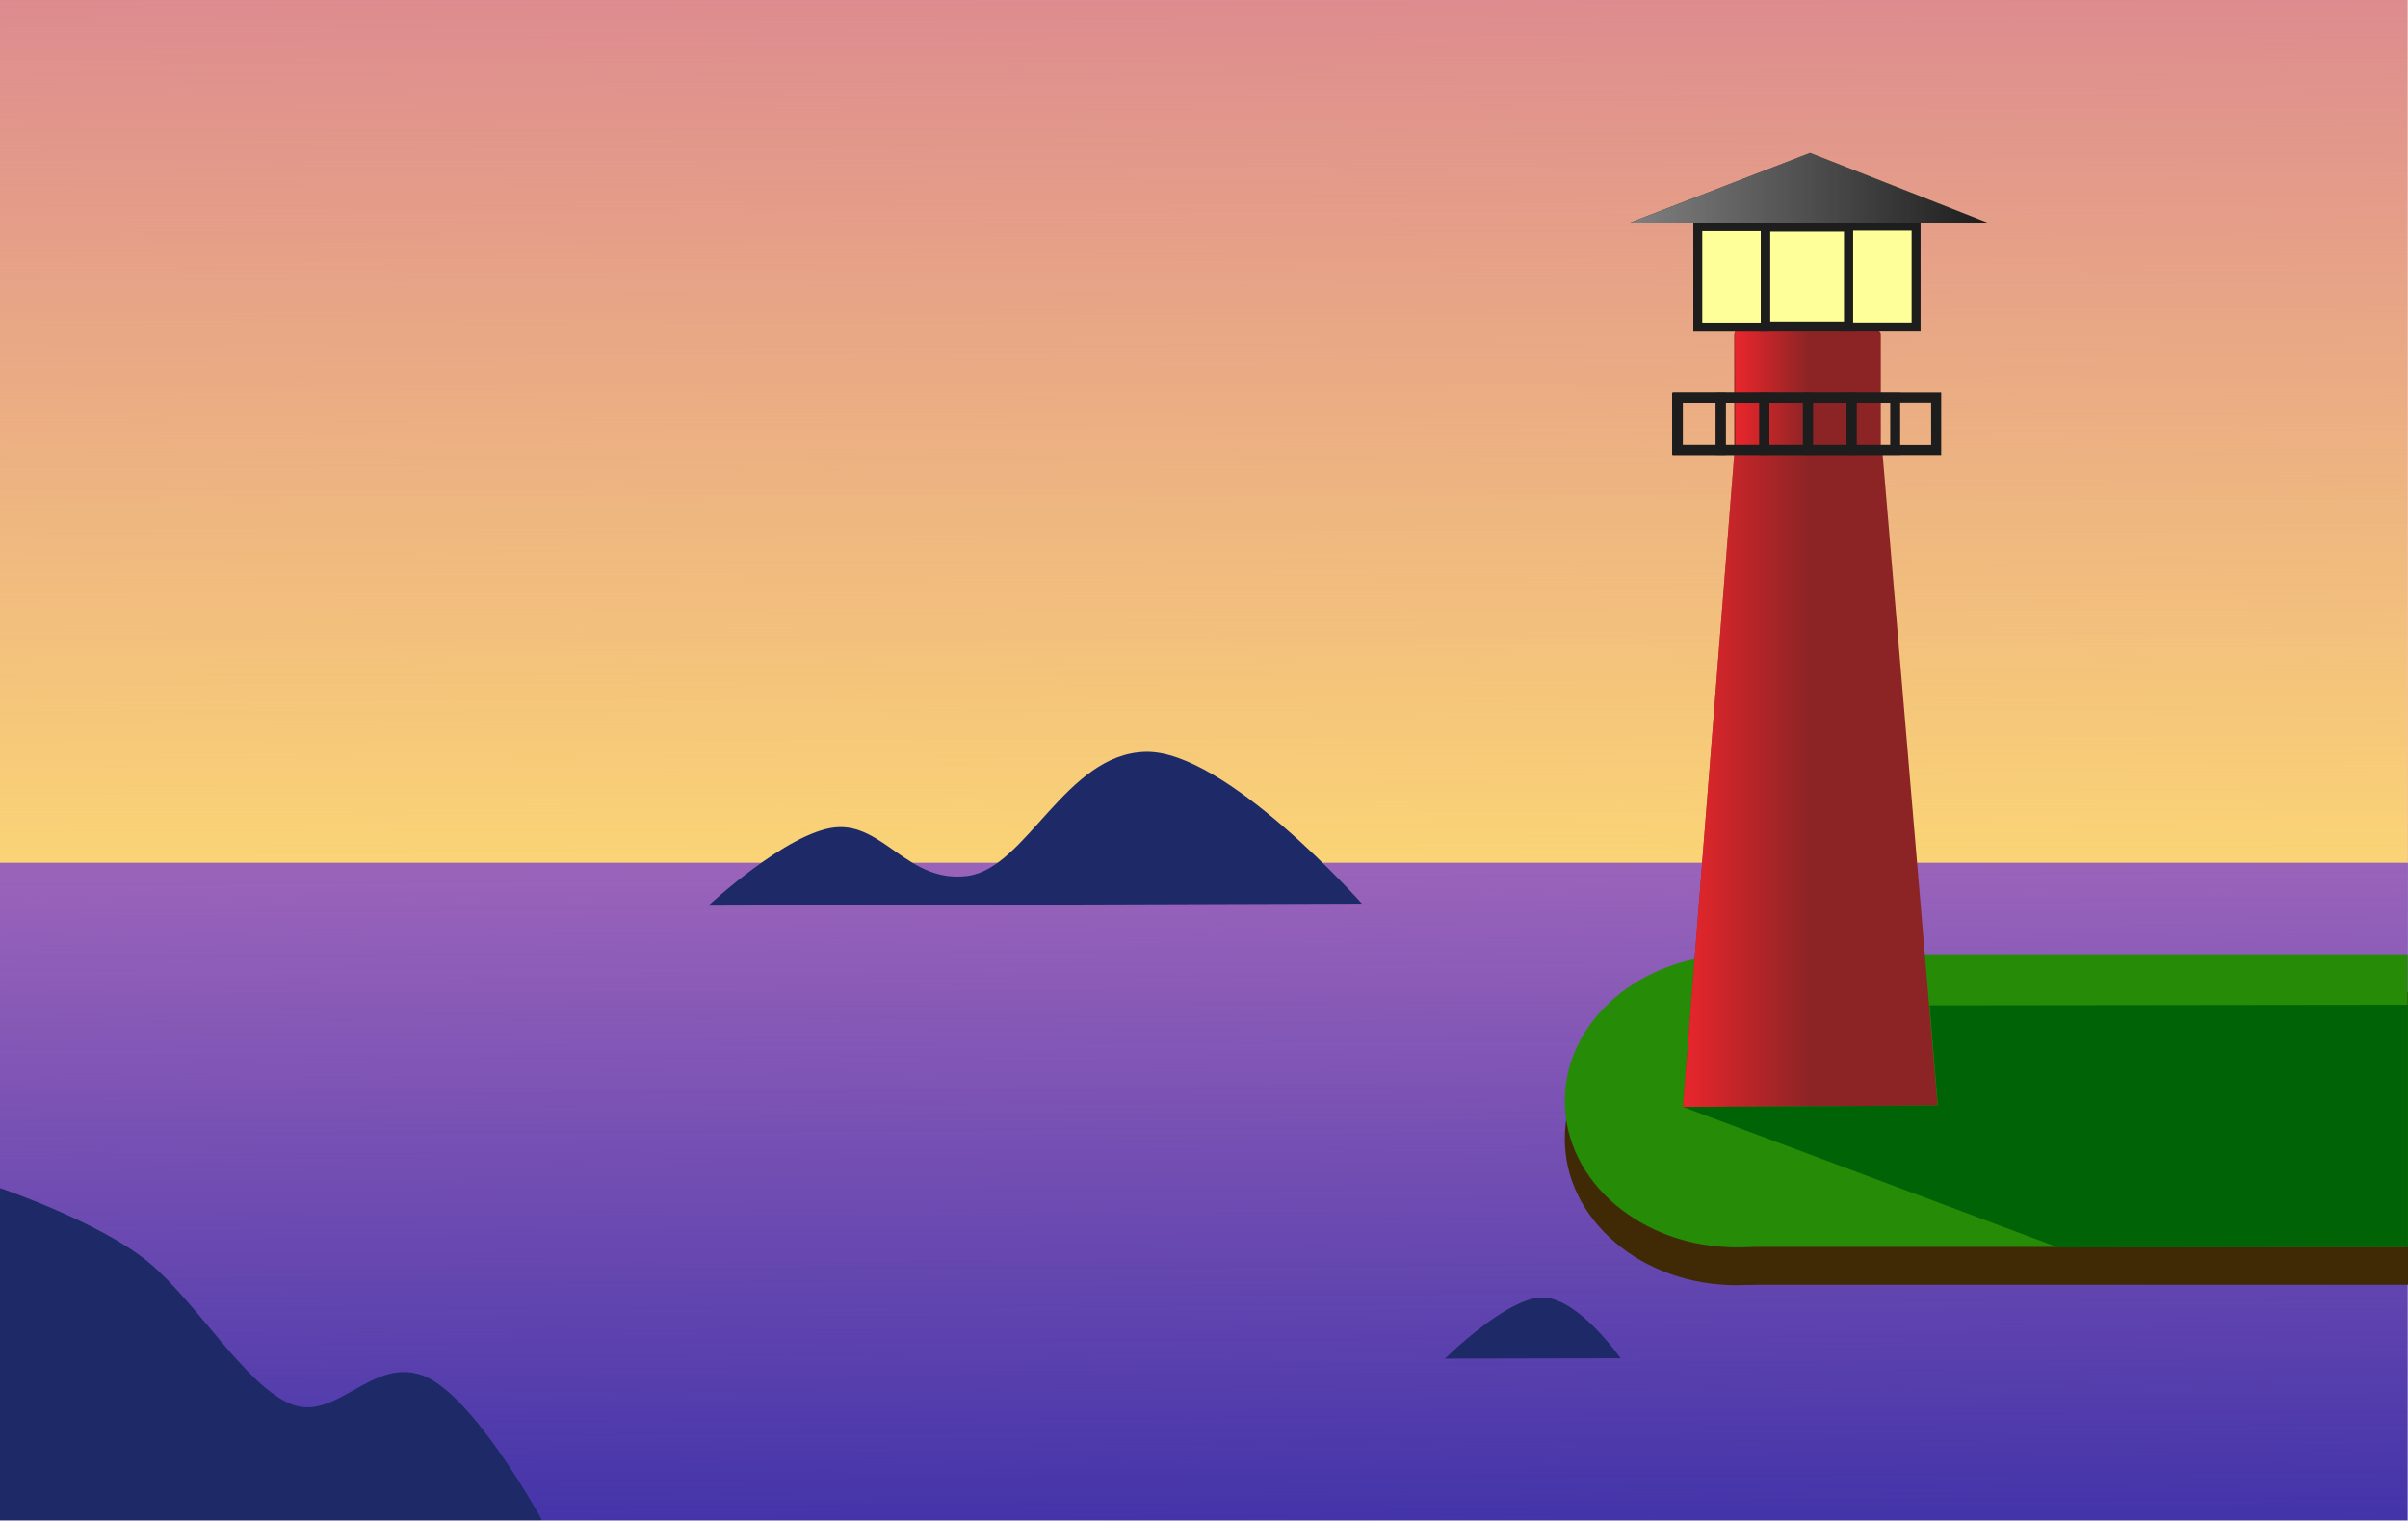
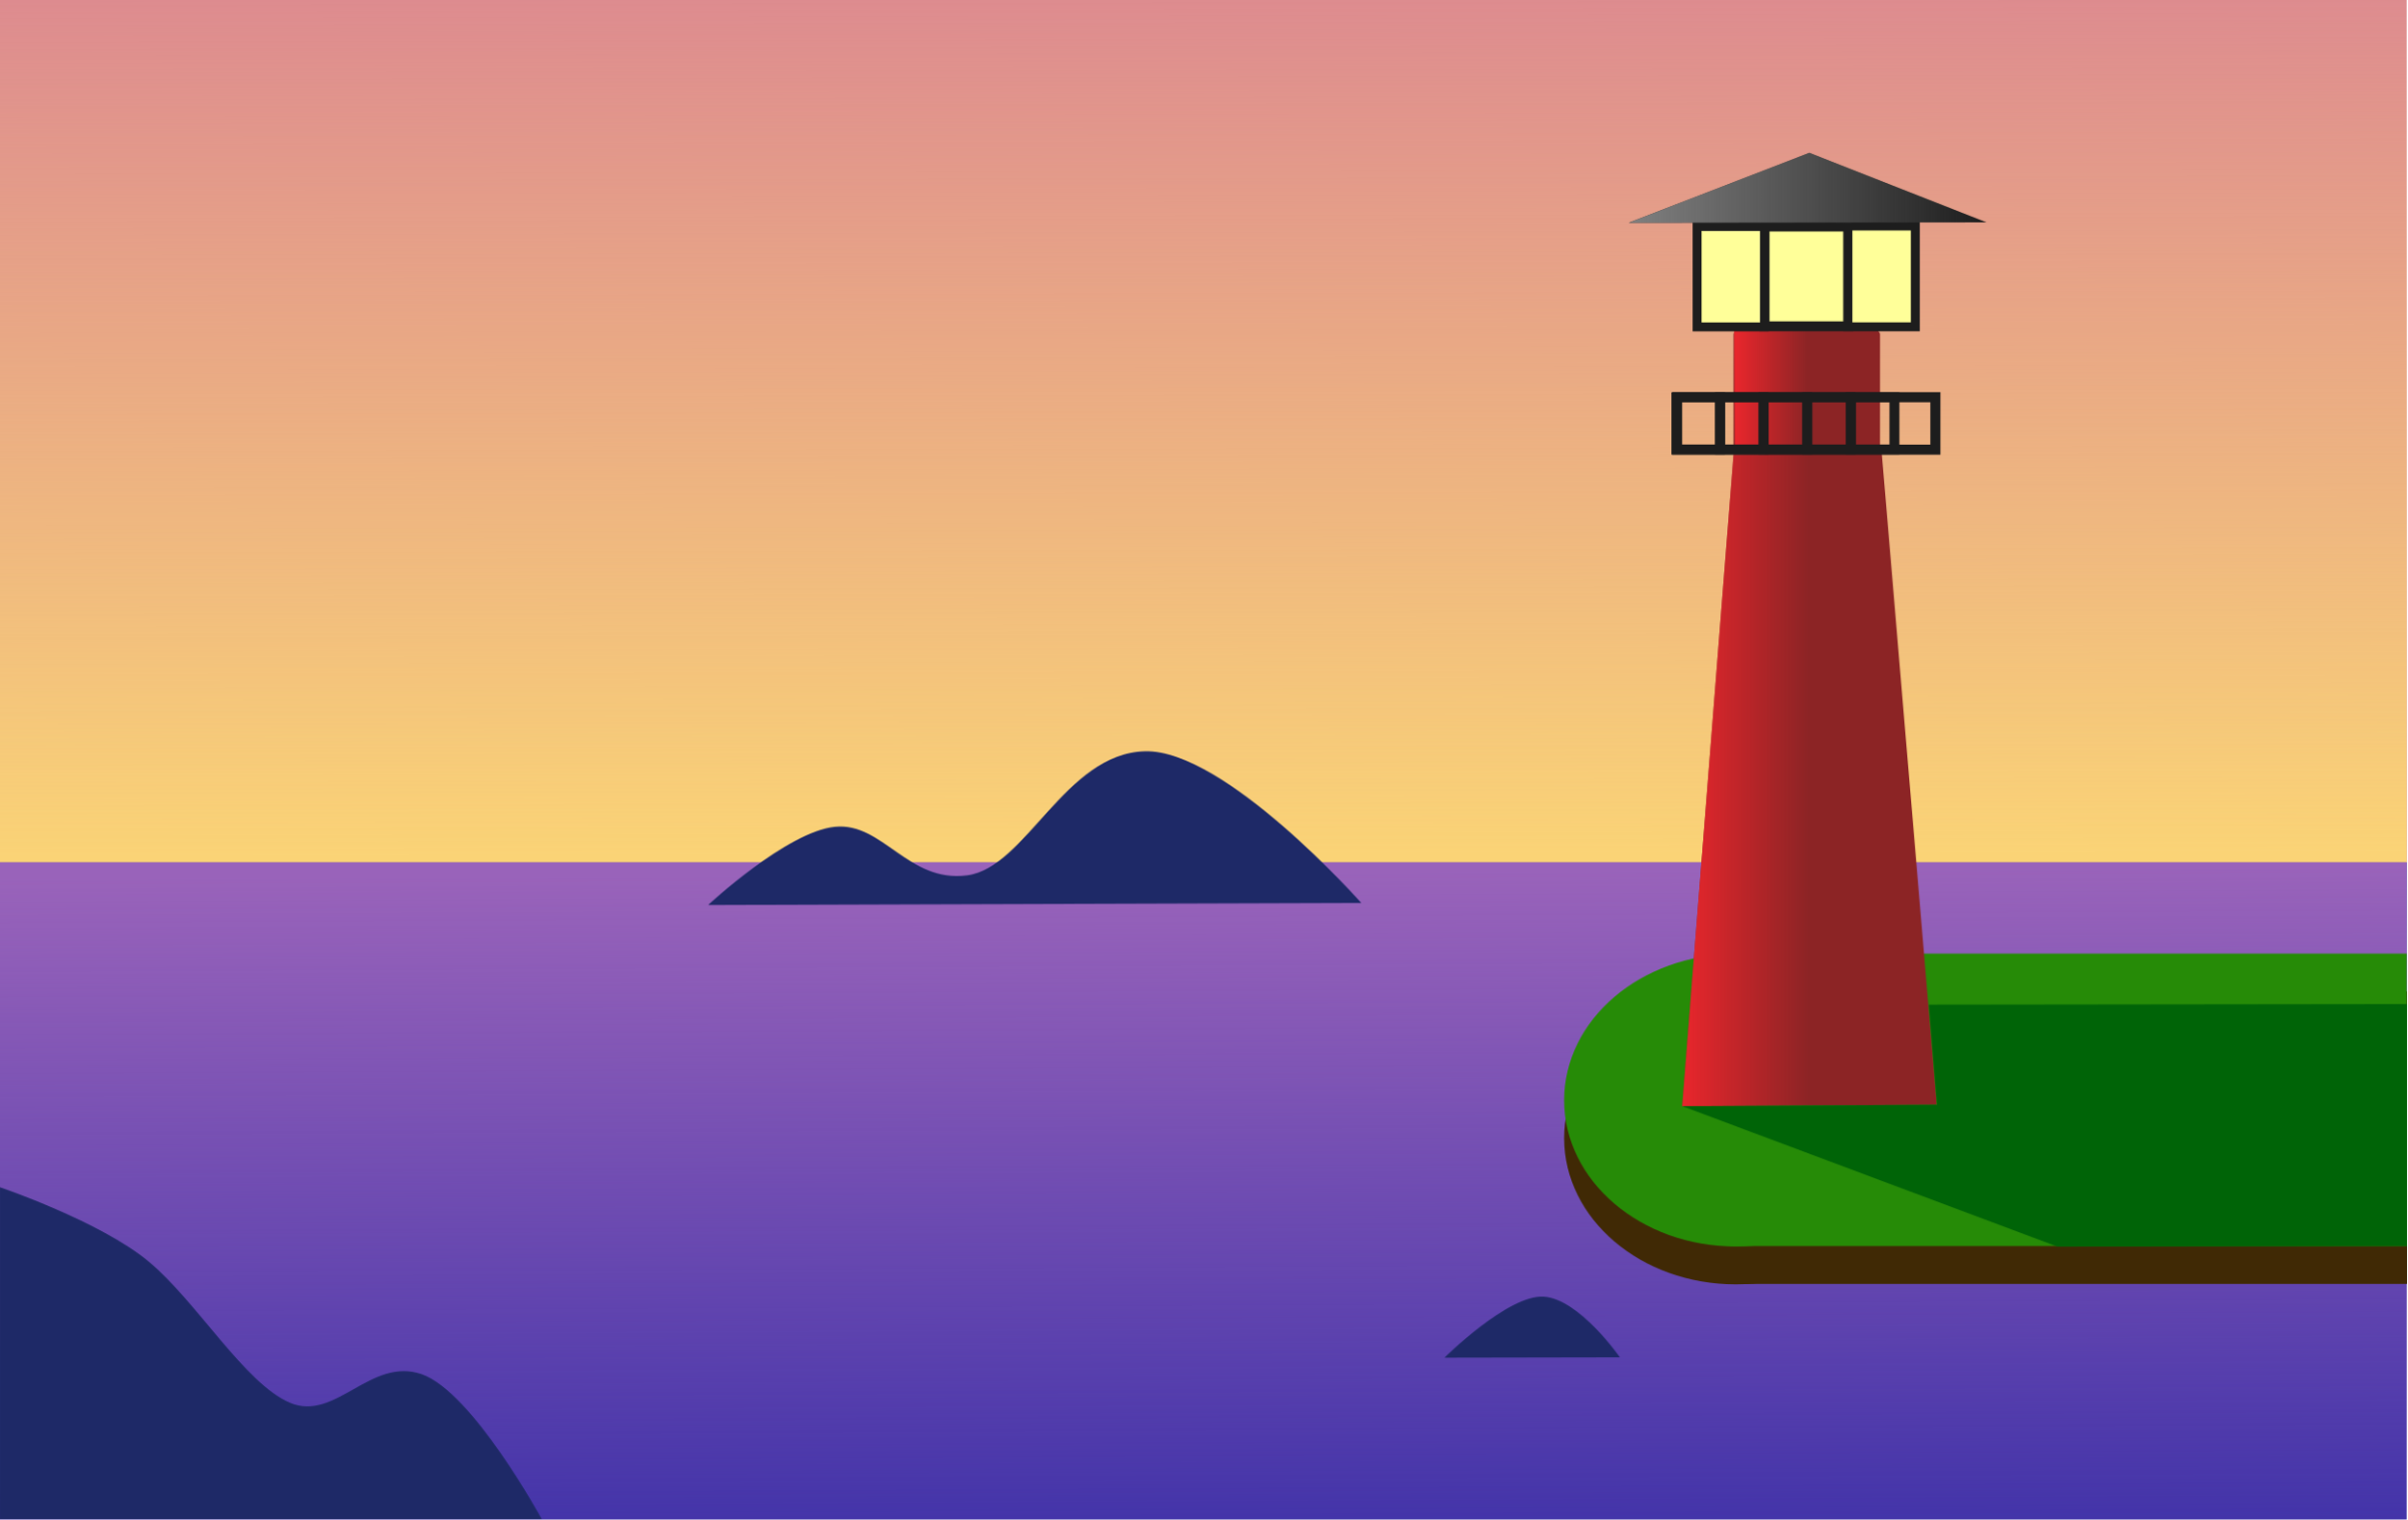
- <svg xmlns="http://www.w3.org/2000/svg" xmlns:xlink="http://www.w3.org/1999/xlink" id="svg8" version="1.1" viewBox="0 0 605.479 382.294" height="382.294mm" width="605.479mm">
-   <defs id="defs2">
-     <linearGradient id="linearGradient1394">
-       <stop id="stop1390" offset="0" style="stop-color:#9963ba;stop-opacity:1;" />
-       <stop id="stop1392" offset="1" style="stop-color:#9963ba;stop-opacity:0;" />
+ <svg xmlns="http://www.w3.org/2000/svg" xmlns:xlink="http://www.w3.org/1999/xlink" viewBox="0 0 605.479 382.294" height="1444.89" width="2288.423">
+   <defs>
+     <linearGradient id="e">
+       <stop offset="0" stop-color="#9963ba" />
+       <stop offset="1" stop-color="#9963ba" stop-opacity="0" />
    </linearGradient>
-     <linearGradient id="linearGradient1369">
-       <stop id="stop1365" offset="0" style="stop-color:#fad376;stop-opacity:1;" />
-       <stop id="stop1367" offset="1" style="stop-color:#fad376;stop-opacity:0;" />
+     <linearGradient id="d">
+       <stop offset="0" stop-color="#fad376" />
+       <stop offset="1" stop-color="#fad376" stop-opacity="0" />
    </linearGradient>
-     <linearGradient id="linearGradient1215">
-       <stop id="stop1211" offset="0" style="stop-color:#808080;stop-opacity:1;" />
-       <stop id="stop1213" offset="1" style="stop-color:#808080;stop-opacity:0;" />
+     <linearGradient id="c">
+       <stop offset="0" stop-color="gray" />
+       <stop offset="1" stop-color="gray" stop-opacity="0" />
    </linearGradient>
-     <linearGradient id="linearGradient1045">
-       <stop id="stop1041" offset="0" style="stop-color:#e9262c;stop-opacity:1;" />
-       <stop id="stop1043" offset="1" style="stop-color:#e9262c;stop-opacity:0;" />
+     <linearGradient id="b">
+       <stop offset="0" stop-color="#e9262c" />
+       <stop offset="1" stop-color="#e9262c" stop-opacity="0" />
    </linearGradient>
-     <linearGradient id="linearGradient861">
-       <stop id="stop857" offset="0" style="stop-color:#e1908d;stop-opacity:1;" />
-       <stop id="stop859" offset="1" style="stop-color:#e1908d;stop-opacity:0;" />
+     <linearGradient id="a">
+       <stop offset="0" stop-color="#e1908d" />
+       <stop offset="1" stop-color="#e1908d" stop-opacity="0" />
    </linearGradient>
-     <linearGradient gradientTransform="matrix(0.2517068,0,0,0.9999995,-59.40753,-252.2419)" gradientUnits="userSpaceOnUse" y2="144.765" x2="345.169" y1="144.765" x1="-130.479" id="linearGradient863" xlink:href="#linearGradient861" />
-     <linearGradient gradientTransform="translate(-23.08872,-43.01701)" gradientUnits="userSpaceOnUse" y2="-229.487" x2="433.898" y1="-229.487" x1="401.97" id="linearGradient1049" xlink:href="#linearGradient1045" />
-     <linearGradient xlink:href="#linearGradient1045" id="linearGradient1049-8" x1="401.97" y1="-229.487" x2="433.898" y2="-229.487" gradientUnits="userSpaceOnUse" gradientTransform="matrix(0.5730616,0,0,0.1855657,161.7964,-327.9452)" />
-     <linearGradient gradientTransform="matrix(1,0,0,0.7209302,0,-115.1663)" gradientUnits="userSpaceOnUse" y2="-424.892" x2="455.424" y1="-424.892" x1="365.39" id="linearGradient1217" xlink:href="#linearGradient1215" />
-     <linearGradient gradientTransform="translate(554.202,-256.4189)" gradientUnits="userSpaceOnUse" y2="-213.908" x2="-273.935" y1="2.792" x1="-273.44" id="linearGradient1371" xlink:href="#linearGradient1369" />
-     <linearGradient gradientTransform="translate(150.9789,20.17878)" gradientUnits="userSpaceOnUse" y2="-105.443" x2="111.127" y1="-269.382" x1="110.258" id="linearGradient1396" xlink:href="#linearGradient1394" />
+     <linearGradient gradientTransform="translate(-23.089 -43.017)" gradientUnits="userSpaceOnUse" y2="-229.487" x2="433.898" y1="-229.487" x1="401.97" id="i" xlink:href="#b" />
+     <linearGradient xlink:href="#b" id="h" x1="401.97" y1="-229.487" x2="433.898" y2="-229.487" gradientUnits="userSpaceOnUse" gradientTransform="matrix(.57306 0 0 .18557 161.796 -327.945)" />
+     <linearGradient gradientTransform="matrix(1 0 0 .72093 0 -115.166)" gradientUnits="userSpaceOnUse" y2="-424.892" x2="455.424" y1="-424.892" x1="365.39" id="j" xlink:href="#c" />
+     <linearGradient gradientTransform="translate(554.202 -256.419)" gradientUnits="userSpaceOnUse" y2="-213.908" x2="-273.935" y1="2.792" x1="-273.44" id="f" xlink:href="#d" />
+     <linearGradient gradientTransform="translate(150.979 20.179)" gradientUnits="userSpaceOnUse" y2="-105.443" x2="111.127" y1="-269.382" x1="110.258" id="g" xlink:href="#e" />
  </defs>
-   <g transform="translate(44.28625,468.7297)" id="layer1">
-     <rect ry="0" y="-468.73" x="-44.286" height="216.973" width="605.395" id="rect1303" style="fill:#dd8b8f;fill-opacity:1;stroke:none;stroke-width:1.864;stroke-linecap:square;stroke-linejoin:round;stroke-miterlimit:4;stroke-dasharray:none;stroke-opacity:1;paint-order:normal" />
-     <rect style="fill:url(#linearGradient1371);fill-opacity:1;stroke:none;stroke-width:1.864;stroke-linecap:square;stroke-linejoin:round;stroke-miterlimit:4;stroke-dasharray:none;stroke-opacity:1;paint-order:normal" id="rect1303-0" width="605.395" height="216.973" x="-44.286" y="-468.73" ry="0" />
-     <rect ry="0" y="-251.757" x="-44.286" height="165.321" width="605.395" id="rect1373" style="fill:#4334a9;fill-opacity:1;stroke:none;stroke-width:2.488;stroke-linecap:square;stroke-linejoin:round;stroke-miterlimit:4;stroke-dasharray:none;stroke-opacity:1;paint-order:normal" />
-     <rect style="fill:url(#linearGradient1396);fill-opacity:1;stroke:none;stroke-width:2.488;stroke-linecap:square;stroke-linejoin:round;stroke-miterlimit:4;stroke-dasharray:none;stroke-opacity:1;paint-order:normal" id="rect1373-0" width="605.395" height="165.321" x="-44.286" y="-251.757" ry="0" />
+   <g transform="translate(44.286 468.73)">
+     <rect ry="0" y="-468.73" x="-44.286" height="216.973" width="605.395" fill="#dd8b8f" />
+     <rect width="605.395" height="216.973" x="-44.286" y="-468.73" ry="0" fill="url(#f)" />
+     <rect ry="0" y="-251.757" x="-44.286" height="165.321" width="605.395" fill="#4334a9" />
+     <rect width="605.395" height="165.321" x="-44.286" y="-251.757" ry="0" fill="url(#g)" />
  </g>
-   <g transform="translate(44.28625,468.7297)" id="layer5">
-     <path id="path1279" d="m 133.827,-241.032 c 0,0 19.803,-18.46 31.891,-19.677 12.088,-1.218 18.37,14.133 33.248,12.213 14.878,-1.92 24.615,-30.718 44.783,-31.212 20.168,-0.494 54.398,38.162 54.398,38.162 z" style="fill:#1e2967;fill-opacity:1;stroke:none;stroke-width:0.265px;stroke-linecap:butt;stroke-linejoin:miter;stroke-opacity:1" />
-     <path id="path1281" d="m 319.06,-127.144 c 0,0 15.995,-15.893 24.949,-15.353 8.954,0.54 19.192,15.271 19.192,15.271 z" style="fill:#1e2967;fill-opacity:1;stroke:none;stroke-width:0.265px;stroke-linecap:butt;stroke-linejoin:miter;stroke-opacity:1" />
-     <path id="path1283" d="M -44.279,-86.533 V -170.017 c 0,0 25.268,8.563 37.424,18.712 12.156,10.149 24.109,30.631 35.504,35.504 11.396,4.873 20.306,-11.614 33.106,-7.197 12.8,4.417 30.227,36.464 30.227,36.464 z" style="fill:#1e2967;fill-opacity:1;stroke:none;stroke-width:0.265px;stroke-linecap:butt;stroke-linejoin:miter;stroke-opacity:1" />
+   <g fill="#1e2967">
+     <path d="M178.114 227.698s19.803-18.46 31.89-19.677c12.088-1.218 18.37 14.133 33.248 12.213 14.878-1.92 24.615-30.718 44.783-31.212 20.168-.494 54.398 38.162 54.398 38.162zM363.347 341.585s15.995-15.893 24.949-15.353c8.954.54 19.191 15.271 19.191 15.271zM.007 382.196v-83.483s25.268 8.563 37.424 18.712c12.156 10.149 24.109 30.631 35.504 35.504 11.396 4.873 20.306-11.614 33.106-7.197 12.8 4.417 30.227 36.464 30.227 36.464z" />
  </g>
-   <g transform="translate(44.28625,468.7297)" id="layer2">
-     <rect ry="1.02" y="-385.575" x="391.777" height="31.214" width="36.851" id="rect1101" style="fill:#8c2425;fill-opacity:1;stroke:none;stroke-width:2.535;stroke-linecap:square;stroke-linejoin:miter;stroke-miterlimit:2.9;stroke-dasharray:none;stroke-opacity:1;paint-order:normal" transform="translate(9.479196e-7,1.1396215e-5)" />
-     <path id="path1002-3-4" d="m 391.939,-385.683 0.211,30.384 36.688,-0.068 -0.213,-30.208 z" style="fill:url(#linearGradient1049-8);fill-opacity:1;stroke:none;stroke-width:0.091px;stroke-linecap:butt;stroke-linejoin:miter;stroke-opacity:1" />
-     <rect style="fill:#402905;fill-opacity:1;stroke:none;stroke-width:1.44;stroke-linecap:square;stroke-linejoin:miter;stroke-miterlimit:0;stroke-dasharray:none;stroke-opacity:1;paint-order:normal" id="rect977-8" width="170.377" height="73.585" x="390.815" y="-219.288" ry="0" transform="translate(9.479196e-7,1.1396215e-5)" />
-     <ellipse style="fill:#402905;fill-opacity:1;stroke:none;stroke-width:1.285;stroke-linecap:square;stroke-linejoin:miter;stroke-miterlimit:0;stroke-dasharray:none;stroke-opacity:1;paint-order:normal" id="path968-5" cx="392.343" cy="-182.385" rx="43.171" ry="36.792" transform="translate(9.479196e-7,1.1396215e-5)" />
-     <ellipse ry="36.792" rx="43.171" cy="-191.91" cx="392.343" id="path968" style="fill:#268b07;fill-opacity:1;stroke:none;stroke-width:1.285;stroke-linecap:square;stroke-linejoin:miter;stroke-miterlimit:0;stroke-dasharray:none;stroke-opacity:1;paint-order:normal" transform="translate(9.479196e-7,1.1396215e-5)" />
-     <rect ry="0" y="-228.813" x="390.815" height="73.585" width="170.301" id="rect977" style="fill:#268b07;fill-opacity:1;stroke:none;stroke-width:1.44;stroke-linecap:square;stroke-linejoin:miter;stroke-miterlimit:0;stroke-dasharray:none;stroke-opacity:1;paint-order:normal" transform="translate(9.479196e-7,1.1396215e-5)" />
-     <path id="path1002" d="m 391.777,-354.361 -12.896,163.937 64.022,-0.369 -13.828,-163.791 z" style="fill:#8c2425;fill-opacity:1;stroke:none;stroke-width:0.279px;stroke-linecap:butt;stroke-linejoin:miter;stroke-opacity:1" transform="translate(9.479196e-7,1.1396215e-5)" />
-     <path style="fill:url(#linearGradient1049);fill-opacity:1;stroke:none;stroke-width:0.279px;stroke-linecap:butt;stroke-linejoin:miter;stroke-opacity:1" d="m 391.777,-354.361 -12.896,163.937 64.022,-0.369 -13.828,-163.791 z" id="path1002-3" transform="translate(9.479196e-7,1.1396215e-5)" />
+   <g transform="translate(44.286 468.73)">
+     <rect ry="1.02" y="-385.575" x="391.777" height="31.214" width="36.851" fill="#8c2425" />
+     <path d="M391.94-385.683l.21 30.384 36.688-.068-.213-30.208z" fill="url(#h)" />
+     <rect width="170.377" height="73.585" x="390.815" y="-219.288" ry="0" fill="#402905" />
+     <ellipse cx="392.343" cy="-182.385" rx="43.171" ry="36.792" fill="#402905" />
+     <ellipse ry="36.792" rx="43.171" cy="-191.91" cx="392.343" fill="#268b07" />
+     <rect ry="0" y="-228.813" x="390.815" height="73.585" width="170.301" fill="#268b07" />
+     <path d="M391.777-354.361L378.88-190.425l64.022-.368-13.828-163.79z" fill="#8c2425" />
+     <path d="M391.777-354.361L378.88-190.425l64.022-.368-13.828-163.79z" fill="url(#i)" />
  </g>
-   <g transform="translate(44.28625,468.7297)" id="layer3">
-     <rect rx="0" ry="0" y="-368.798" x="377.589" height="13.201" width="64.962" id="rect1051" style="fill:none;fill-opacity:1;stroke:#1d1d1d;stroke-width:2.53;stroke-linecap:square;stroke-linejoin:miter;stroke-miterlimit:2.9;stroke-dasharray:none;stroke-opacity:1;paint-order:normal" />
-     <rect style="fill:none;fill-opacity:1;stroke:#1d1d1d;stroke-width:2.5;stroke-linecap:square;stroke-linejoin:miter;stroke-miterlimit:2.9;stroke-dasharray:none;stroke-opacity:1;paint-order:normal" id="rect1051-3" width="10.967" height="13.13" x="377.414" y="-368.749" ry="0" rx="0" />
-     <rect rx="0" ry="0" y="-368.749" x="388.381" height="13.13" width="10.967" id="rect1051-3-3" style="fill:none;fill-opacity:1;stroke:#1d1d1d;stroke-width:2.5;stroke-linecap:square;stroke-linejoin:miter;stroke-miterlimit:2.9;stroke-dasharray:none;stroke-opacity:1;paint-order:normal" />
-     <rect rx="0" ry="0" y="-368.749" x="399.348" height="13.13" width="10.967" id="rect1051-3-0" style="fill:none;fill-opacity:1;stroke:#1d1d1d;stroke-width:2.5;stroke-linecap:square;stroke-linejoin:miter;stroke-miterlimit:2.9;stroke-dasharray:none;stroke-opacity:1;paint-order:normal" />
-     <rect rx="0" ry="0" y="-368.749" x="410.315" height="13.13" width="10.967" id="rect1051-3-33" style="fill:none;fill-opacity:1;stroke:#1d1d1d;stroke-width:2.5;stroke-linecap:square;stroke-linejoin:miter;stroke-miterlimit:2.9;stroke-dasharray:none;stroke-opacity:1;paint-order:normal" />
-     <rect rx="0" ry="0" y="-368.749" x="421.282" height="13.13" width="10.967" id="rect1051-3-5" style="fill:none;fill-opacity:1;stroke:#1d1d1d;stroke-width:2.5;stroke-linecap:square;stroke-linejoin:miter;stroke-miterlimit:2.9;stroke-dasharray:none;stroke-opacity:1;paint-order:normal" />
-     <rect rx="0" ry="0" y="-411.742" x="399.569" height="25.108" width="21.107" id="rect1051-3-0-5-5" style="fill:#ffff99;fill-opacity:1;stroke:#1d1d1d;stroke-width:2.5;stroke-linecap:square;stroke-linejoin:miter;stroke-miterlimit:2.9;stroke-dasharray:none;stroke-opacity:1;paint-order:normal" />
-     <rect rx="0" ry="0" y="-411.866" x="420.552" height="25.357" width="16.953" id="rect1051-3-0-5-1" style="fill:#ffff99;fill-opacity:1;stroke:#1d1d1d;stroke-width:2.252;stroke-linecap:square;stroke-linejoin:miter;stroke-miterlimit:2.9;stroke-dasharray:none;stroke-opacity:1;paint-order:normal" />
-     <rect style="fill:#ffff99;fill-opacity:1;stroke:#1d1d1d;stroke-width:2.248;stroke-linecap:square;stroke-linejoin:miter;stroke-miterlimit:2.9;stroke-dasharray:none;stroke-opacity:1;paint-order:normal" id="rect1051-3-0-5-1-6" width="16.957" height="25.26" x="382.613" y="-411.744" ry="0" rx="0" />
-     <path id="path1185" d="m 365.39,-412.679 90.034,-0.102 -44.591,-17.507 z" style="fill:#1d1d1d;fill-opacity:1;stroke:none;stroke-width:0.225px;stroke-linecap:butt;stroke-linejoin:miter;stroke-opacity:1" />
-     <path style="fill:url(#linearGradient1217);fill-opacity:1;stroke:none;stroke-width:0.225px;stroke-linecap:butt;stroke-linejoin:miter;stroke-opacity:1" d="m 365.39,-412.679 90.034,-0.102 -44.591,-17.507 z" id="path1185-8" />
-     <path id="path1219" d="m 378.881,-190.425 94.393,35.35 87.879,-0.154 -10e-6,-60.885 -120.247,0.145 2.063,25.175 z" style="fill:#006407;fill-opacity:1;stroke:none;stroke-width:0.265px;stroke-linecap:butt;stroke-linejoin:miter;stroke-opacity:1" />
+   <g transform="translate(44.286 468.73)">
+     <rect rx="0" ry="0" y="-368.798" x="377.589" height="13.201" width="64.962" fill="none" stroke="#1d1d1d" stroke-width="2.53" stroke-linecap="square" stroke-miterlimit="2.9" />
+     <rect width="10.967" height="13.13" x="377.414" y="-368.749" ry="0" rx="0" fill="none" stroke="#1d1d1d" stroke-width="2.5" stroke-linecap="square" stroke-miterlimit="2.9" />
+     <rect rx="0" ry="0" y="-368.749" x="388.381" height="13.13" width="10.967" fill="none" stroke="#1d1d1d" stroke-width="2.5" stroke-linecap="square" stroke-miterlimit="2.9" />
+     <rect rx="0" ry="0" y="-368.749" x="399.348" height="13.13" width="10.967" fill="none" stroke="#1d1d1d" stroke-width="2.5" stroke-linecap="square" stroke-miterlimit="2.9" />
+     <rect rx="0" ry="0" y="-368.749" x="410.315" height="13.13" width="10.967" fill="none" stroke="#1d1d1d" stroke-width="2.5" stroke-linecap="square" stroke-miterlimit="2.9" />
+     <rect rx="0" ry="0" y="-368.749" x="421.282" height="13.13" width="10.967" fill="none" stroke="#1d1d1d" stroke-width="2.5" stroke-linecap="square" stroke-miterlimit="2.9" />
+     <rect rx="0" ry="0" y="-411.742" x="399.569" height="25.108" width="21.107" fill="#ff9" stroke="#1d1d1d" stroke-width="2.5" stroke-linecap="square" stroke-miterlimit="2.9" />
+     <rect rx="0" ry="0" y="-411.866" x="420.552" height="25.357" width="16.953" fill="#ff9" stroke="#1d1d1d" stroke-width="2.252" stroke-linecap="square" stroke-miterlimit="2.9" />
+     <rect width="16.957" height="25.26" x="382.613" y="-411.744" ry="0" rx="0" fill="#ff9" stroke="#1d1d1d" stroke-width="2.248" stroke-linecap="square" stroke-miterlimit="2.9" />
+     <path d="M365.39-412.68l90.034-.102-44.59-17.507z" fill="#1d1d1d" />
+     <path d="M365.39-412.68l90.034-.102-44.59-17.507z" fill="url(#j)" />
+     <path d="M378.881-190.425l94.394 35.35 87.879-.154v-60.884l-120.247.145 2.063 25.175z" fill="#006407" />
  </g>
</svg>
